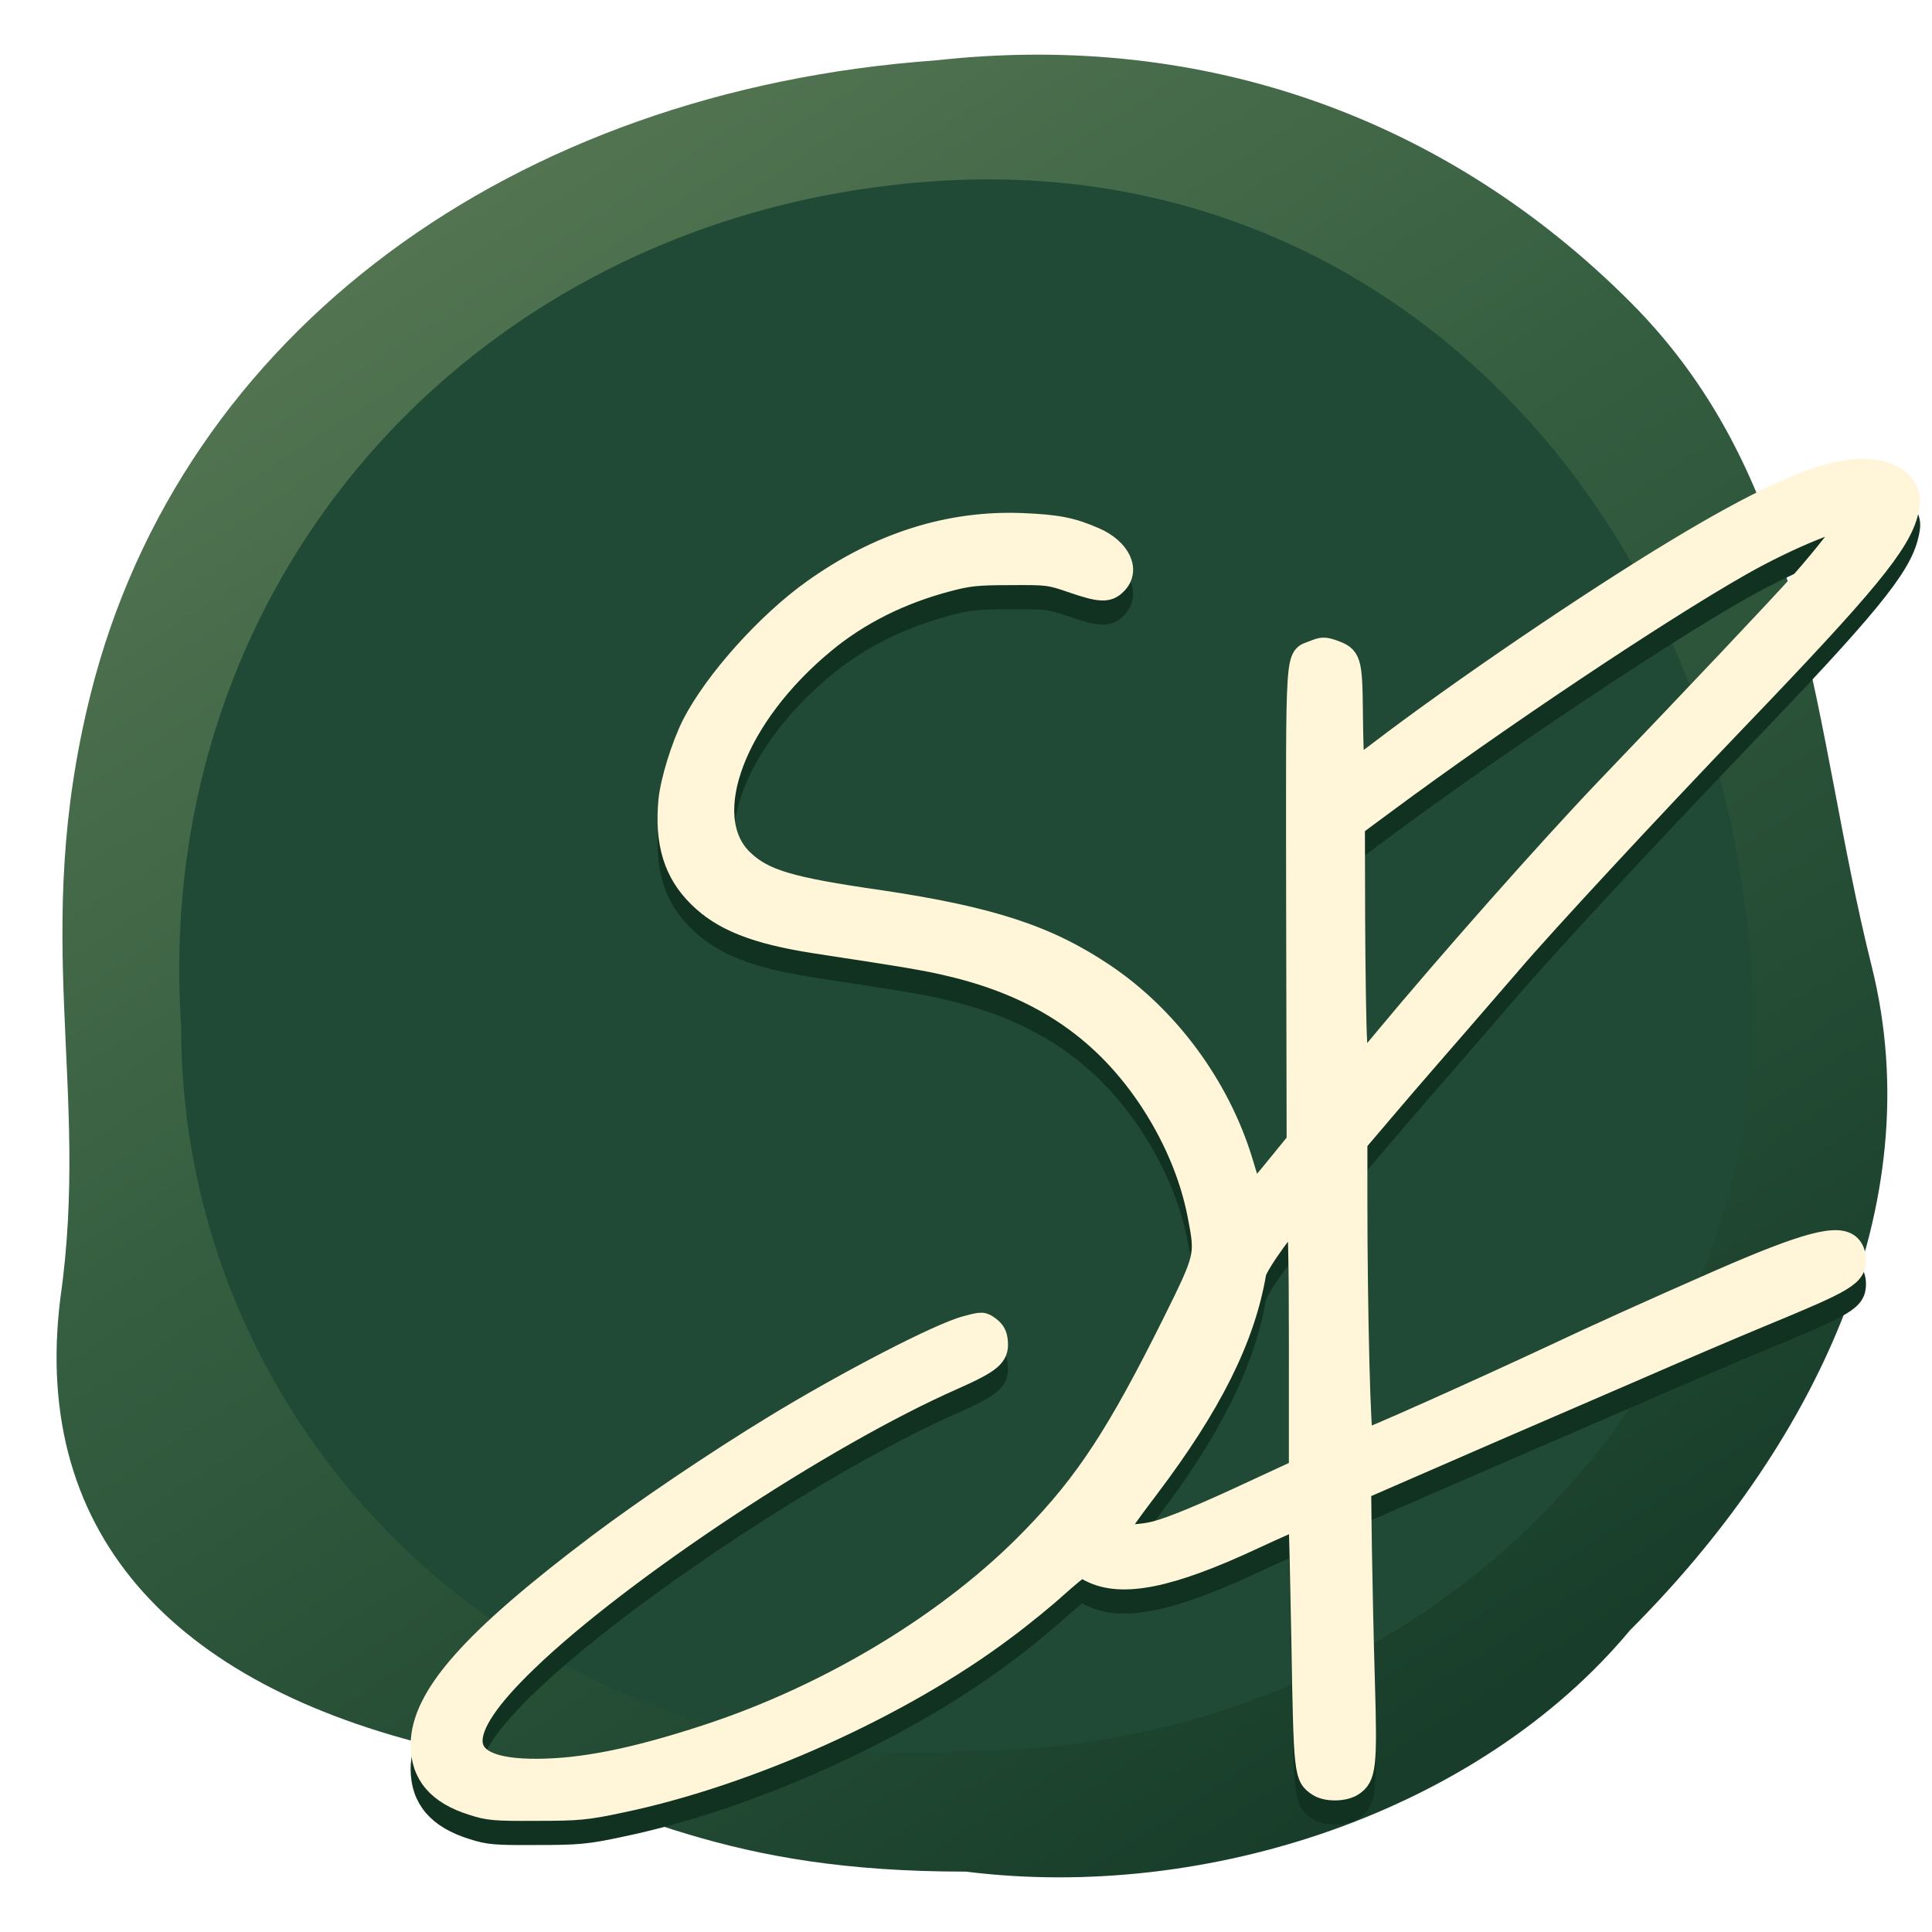
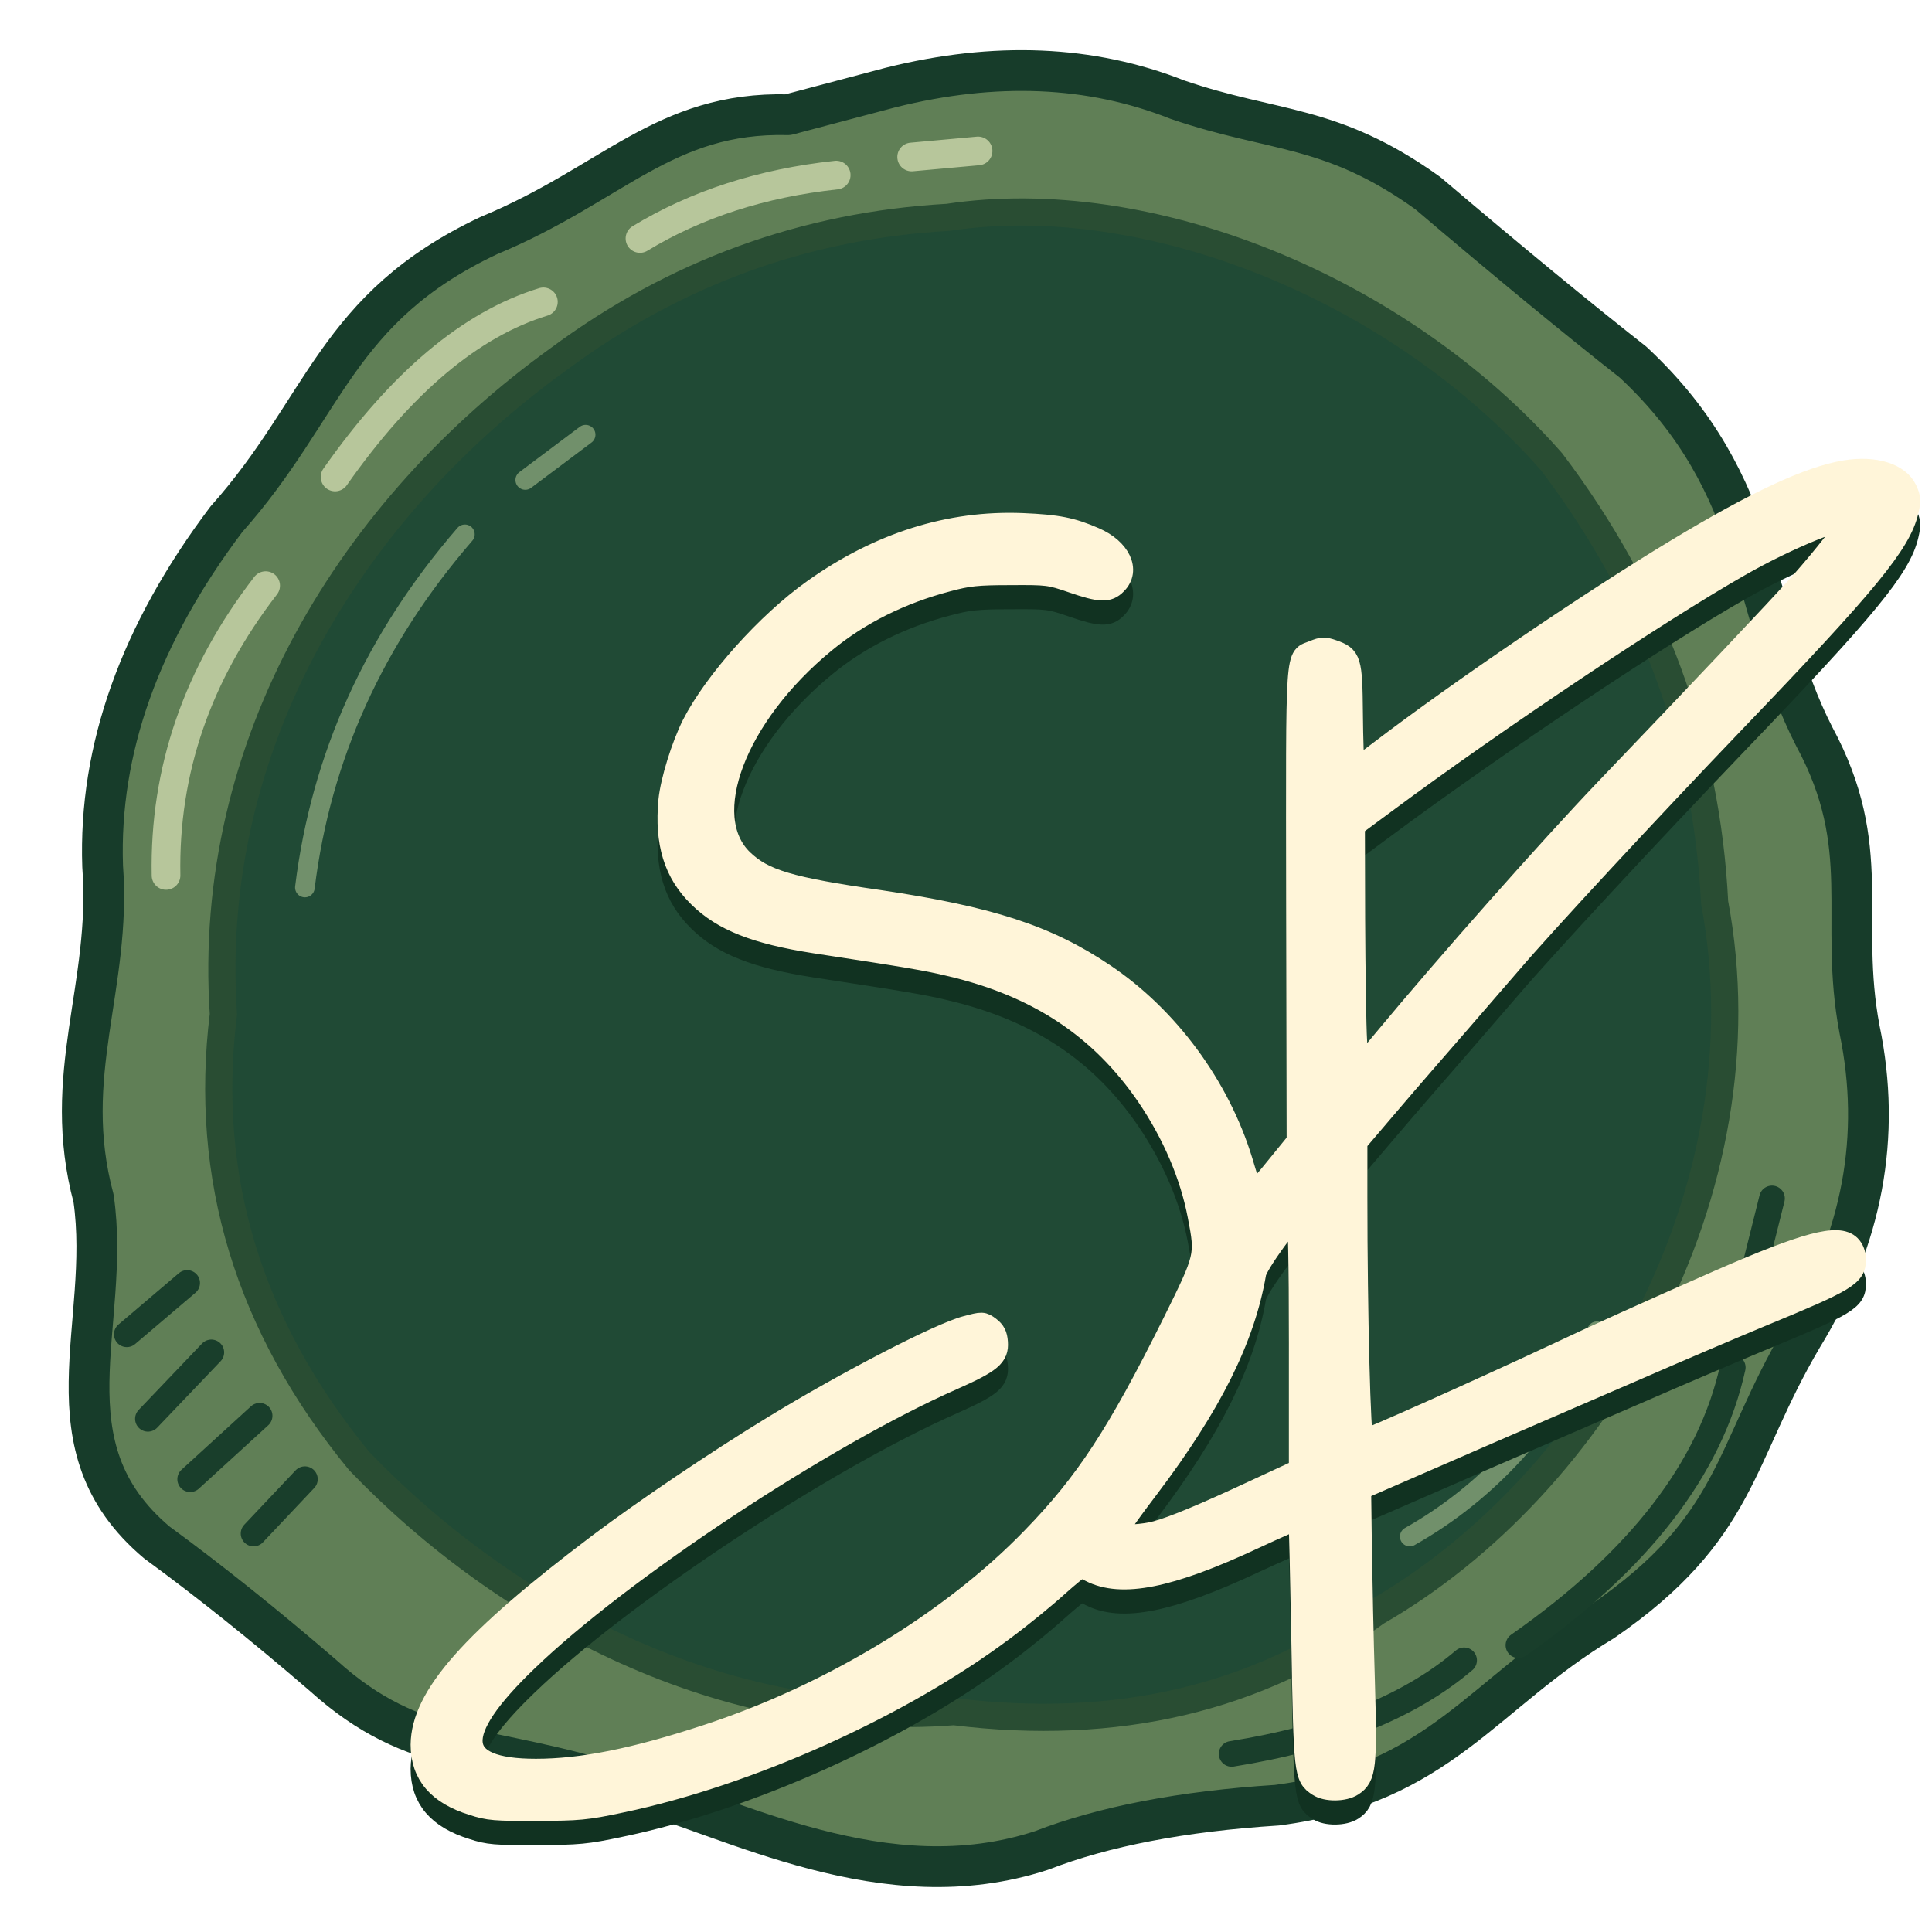
<svg xmlns="http://www.w3.org/2000/svg" width="64" height="64" viewBox="0 0 64 64">
  <defs>
-     <linearGradient id="wax-rim" x2=".65" y2="1" gradientUnits="objectBoundingBox">
-       <stop stop-color="#607e58" />
-       <stop offset=".48" stop-color="#365f41" />
-       <stop offset="1" stop-color="#183e2b" />
-     </linearGradient>
    <svg id="monogram" viewBox="64.5 21 775 775" width="50" height="50">
      <g transform="translate(0 846) scale(.1 -.1)" fill="currentColor" stroke="currentColor" stroke-width="85" stroke-linejoin="round">
        <path d="M7200 7209 c-146 -24 -359 -123 -677 -315 -347 -209 -872 -566 -1193 -811 -78 -60 -96 -69 -101 -55 -3 9 -6 103 -7 207 -2 215 -6 229 -78 254 -34 12 -44 11 -76 -2 -75 -32 -70 45 -69 -1017 l2 -951 -88 -108 c-67 -83 -90 -105 -95 -93 -3 10 -21 64 -38 122 -92 301 -297 579 -554 751 -229 154 -458 228 -901 294 -362 52 -464 83 -548 163 -182 175 -29 579 331 874 137 113 304 196 491 245 82 22 118 26 251 26 149 1 158 0 248 -31 113 -39 145 -40 177 -7 56 55 15 141 -87 185 -92 40 -149 51 -289 57 -292 12 -575 -77 -839 -265 -186 -132 -396 -367 -485 -541 -43 -86 -86 -225 -94 -304 -16 -171 21 -291 119 -387 96 -95 229 -147 465 -184 374 -57 451 -70 542 -92 351 -82 604 -249 791 -522 104 -153 175 -319 206 -482 31 -161 30 -163 -101 -428 -222 -446 -349 -641 -565 -863 -324 -335 -806 -628 -1303 -791 -292 -96 -503 -138 -688 -138 -330 0 -341 141 -35 435 376 363 1189 901 1709 1130 153 68 181 92 177 148 -2 30 -10 45 -31 61 -27 20 -29 20 -93 3 -106 -27 -482 -222 -772 -399 -233 -142 -517 -334 -702 -473 -512 -386 -711 -612 -713 -806 0 -119 67 -198 206 -241 64 -21 92 -23 257 -22 167 0 200 3 336 32 515 107 1126 382 1539 692 72 53 168 132 214 174 47 42 89 76 93 76 5 0 23 -7 39 -16 125 -64 318 -26 654 131 99 46 181 82 183 80 2 -2 7 -223 12 -492 9 -530 10 -543 65 -579 33 -22 104 -21 138 1 53 34 57 78 47 420 -5 165 -10 405 -12 534 l-3 235 85 37 c47 20 238 104 425 185 187 81 464 201 615 266 151 66 367 158 480 205 347 143 380 163 380 228 0 22 -8 43 -21 56 -47 47 -178 12 -524 -139 -267 -117 -495 -220 -675 -305 -291 -136 -740 -337 -755 -337 -12 0 -25 509 -25 975 l0 221 132 155 c72 85 202 234 287 332 86 99 175 202 199 230 133 156 557 613 901 972 529 551 662 713 692 842 10 42 9 55 -6 87 -31 64 -127 94 -245 75z m10 -205 c0 -15 -96 -138 -190 -244 -88 -99 -420 -450 -784 -830 -227 -238 -633 -696 -891 -1007 l-100 -120 -6 116 c-4 64 -7 285 -8 491 l-1 375 123 91 c450 334 1102 769 1424 952 194 111 433 208 433 176z m-2200 -3293 l0 -509 -177 -82 c-208 -97 -328 -147 -398 -166 -52 -14 -137 -19 -148 -8 -10 10 9 40 118 184 251 332 384 598 429 860 6 36 147 230 166 230 6 0 10 -185 10 -509z" />
      </g>
    </svg>
  </defs>
-   <path fill="url(#wax-rim)" d="M31 2C40 1 48 4 54 10C60 16 60 24 62 32C64 40 60 48 54 54C49 60 40 63 32 62C24 62 21 60 15 58C6 56 1 51 2 43C3 36 1 31 3 23C6 11 17 3 31 2Z" />
-   <path fill="#204a35" d="M31 6C46 5 57 17 58 32C59 46 47 58 32 58C18 59 6 48 6 34C5 19 16 7 31 6Z" />
+   <path fill="#607f56" stroke="#173c2a" stroke-width="1.35" stroke-linejoin="round" d="M29.5 2.9 Q34.7 1.6 39 3.3 C42.2 4.4 44.1 4.1 47.3 6.4        Q51.3 9.8 54.1 12 C58.5 16.1 58 20.3 60.1 24.4        C62.1 28.1 60.9 30.4 61.6 34.1 Q62.7 39.4 59.7 44.3        C57.4 48.2 57.6 50.6 53.1 53.7 C49.1 56.1 47.7 59.1 42.3 59.8        Q37.6 60.1 34.5 61.3 C29.3 63 24.3 60.2 20.7 59.2        C16.1 57.7 13.8 58.3 10.7 55.5 Q7.8 53 5.2 51.1        C1.4 47.9 3.7 43.9 3.1 39.7 C2 35.6 3.7 32.7 3.4 28.7        Q3.2 22.9 7.5 17.2 C10.8 13.5 11.1 10.2 16.2 7.8        C20.3 6.1 22 3.7 26.1 3.8 Z" />
+   <path fill="#204a35" stroke="#294d33" stroke-width=".9" d="M31.4 7.2 C38 6.2 46.3 9.5 51.4 15.3 Q56.4 21.9 56.8 29.9        C58.6 39.5 52.9 49.2 45.6 53.4 Q39.7 57.7 31.6 56.7        C24 57.3 16.8 53.5 11.9 48.4 Q6.4 41.7 7.4 33.6        C6.8 24.6 11.7 16.8 18.5 11.9 Q24.3 7.6 31.4 7.2 Z" />
+   <g fill="none" stroke-linecap="round" stroke-linejoin="round">
+     <path stroke="#b7c69b" stroke-width=".95" d="M5.5 29 Q5.4 23.8 8.8 19.4 M11.1 15.8 Q14.4 11.1 18 10          M21.2 7.9 Q24 6.2 27.7 5.8 M30.2 5.2 l2.2 -.2" />
+     <path stroke="#193e2b" stroke-width=".85" d="M4.2 44.2 l2 -1.7 M4.9 47 l2.1 -2.2 M6.3 49 l2.3 -2.1          M8.4 50.8 l1.7 -1.8 M40.8 58.1 q5 -.8 7.7 -3.1          M50.3 54.5 q6 -4.2 7.1 -9.2 M58.1 42.1 l.6 -2.4" />
+     <path stroke="#71906b" stroke-width=".65" d="M10.1 29.4 q.8 -6.5 5.3 -11.7 M17.4 15.9 l2 -1.5          M46.7 50.9 q3.9 -2.2 6.2 -6.8" />
+   </g>
  <use href="#monogram" x="7" y="7.8" color="#113221" />
  <use href="#monogram" x="7" y="7" color="#fff5d9" />
</svg>
